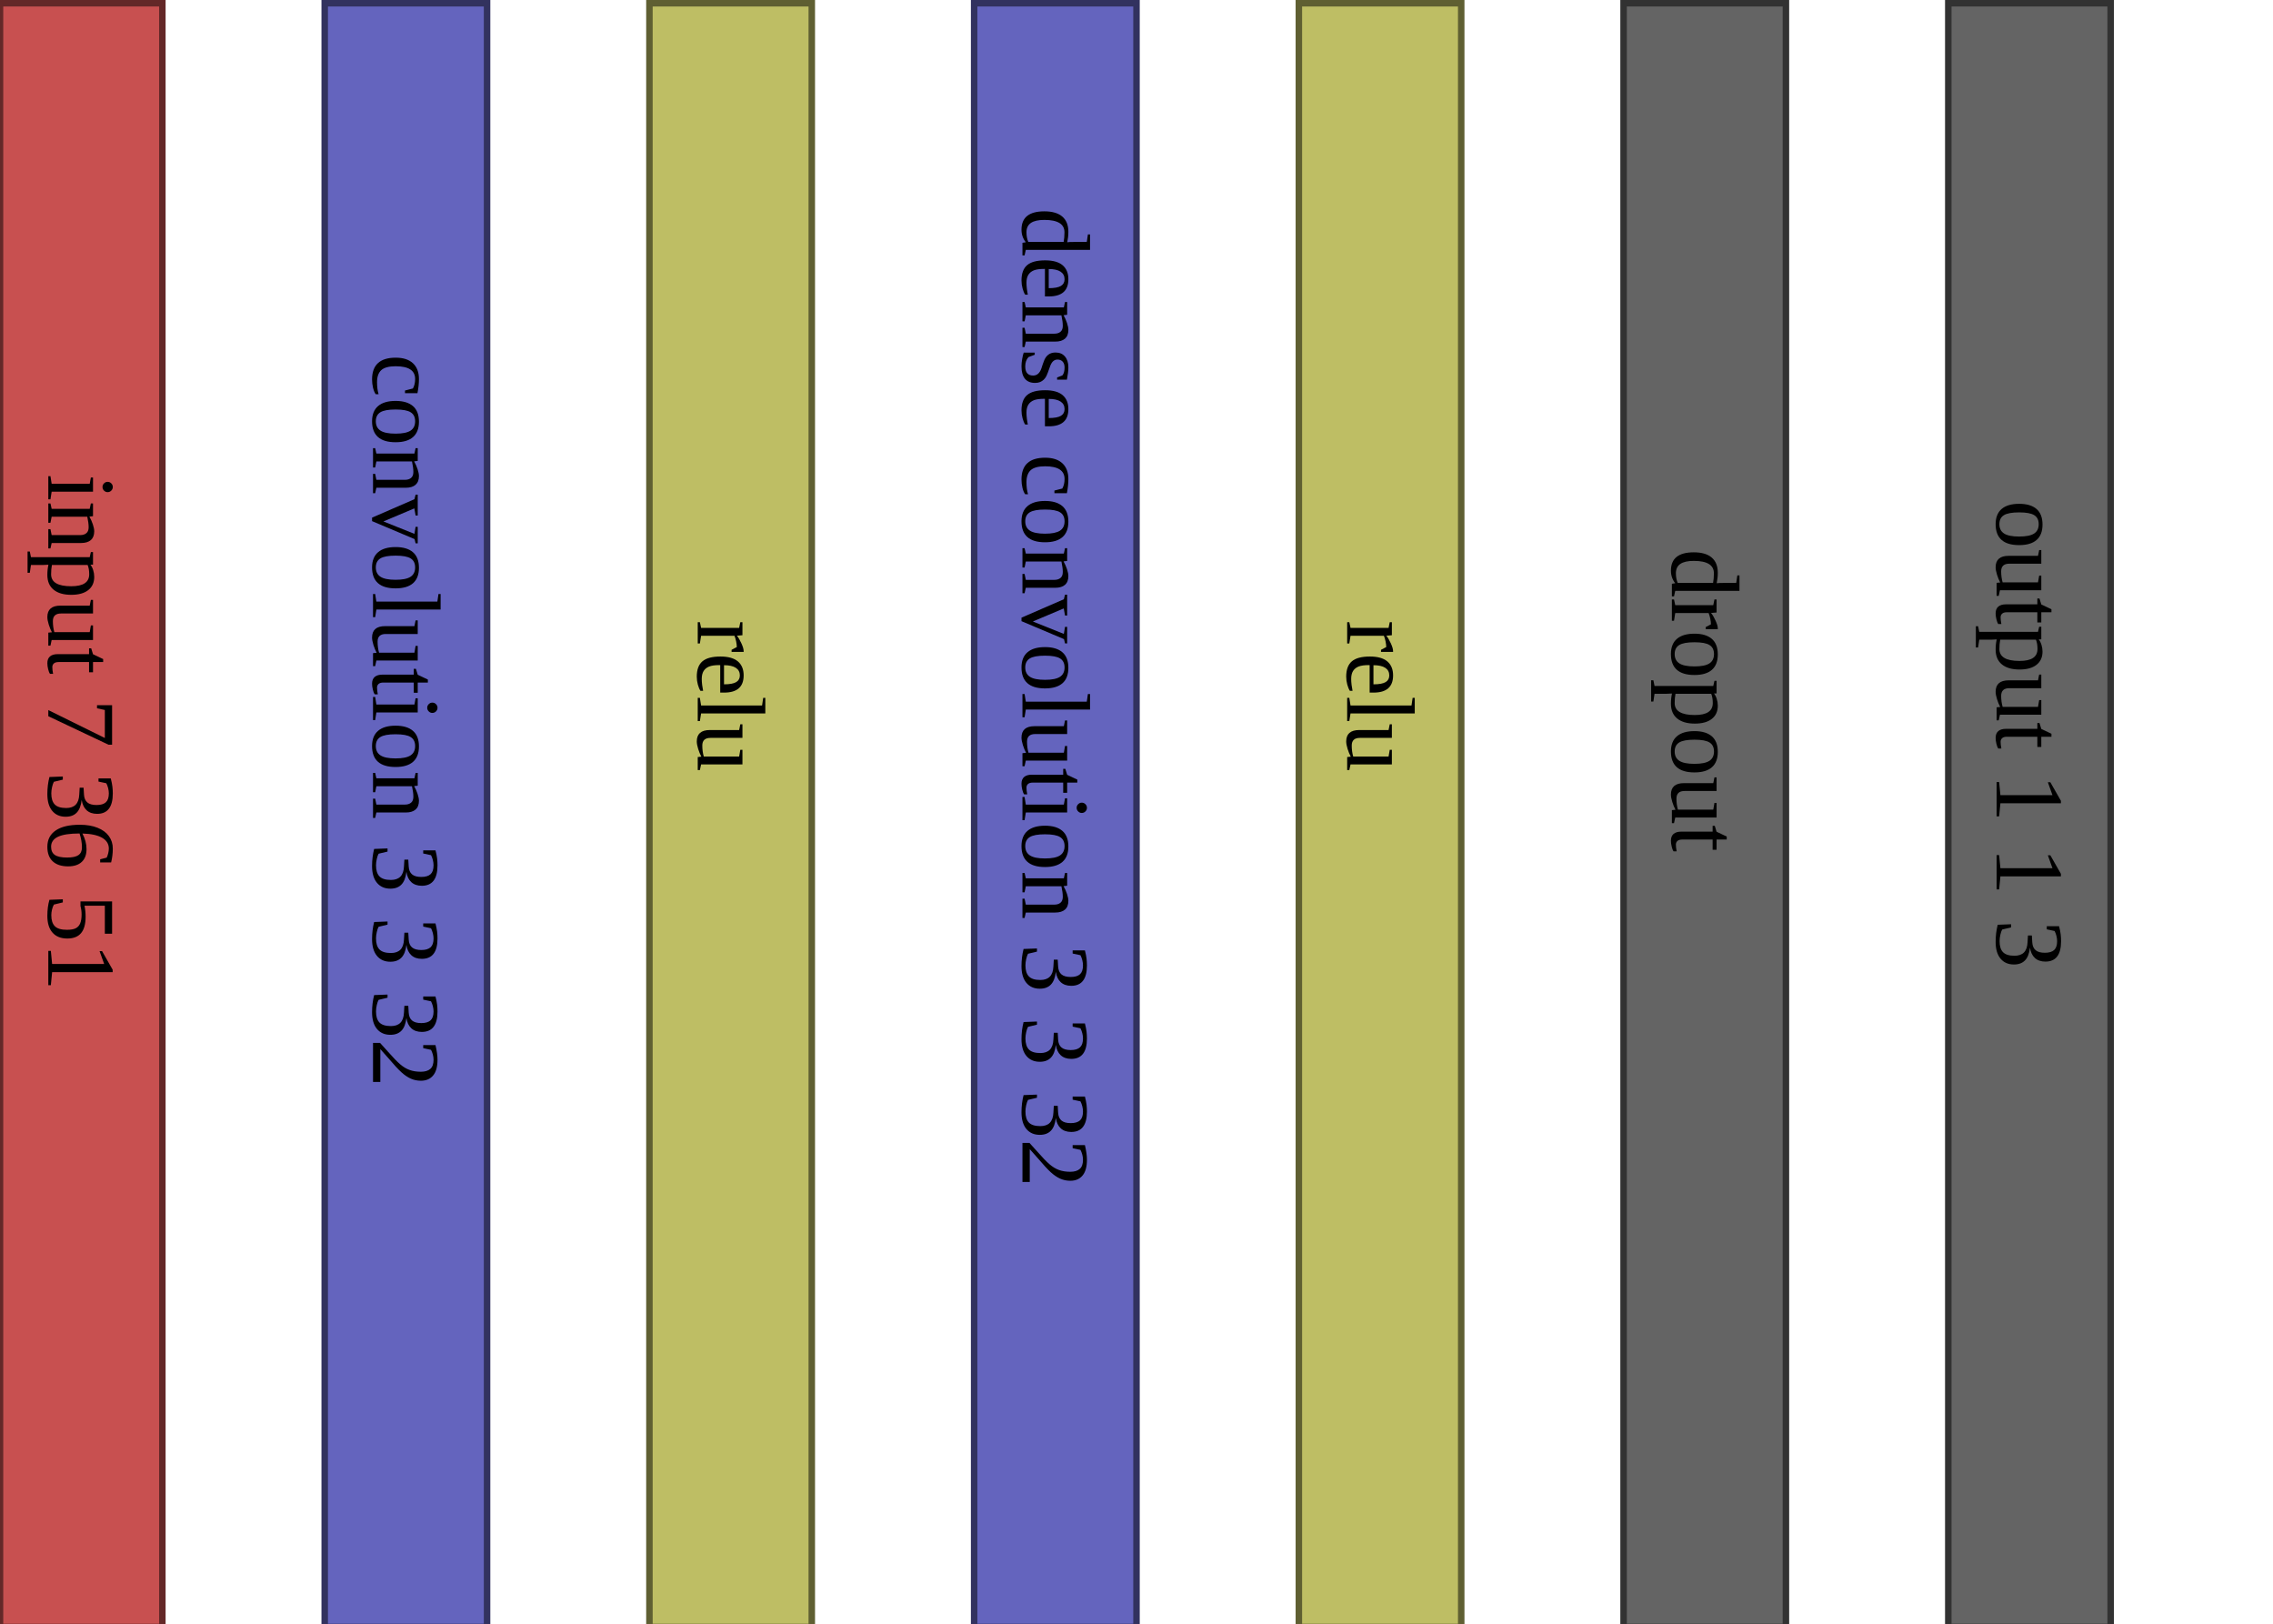
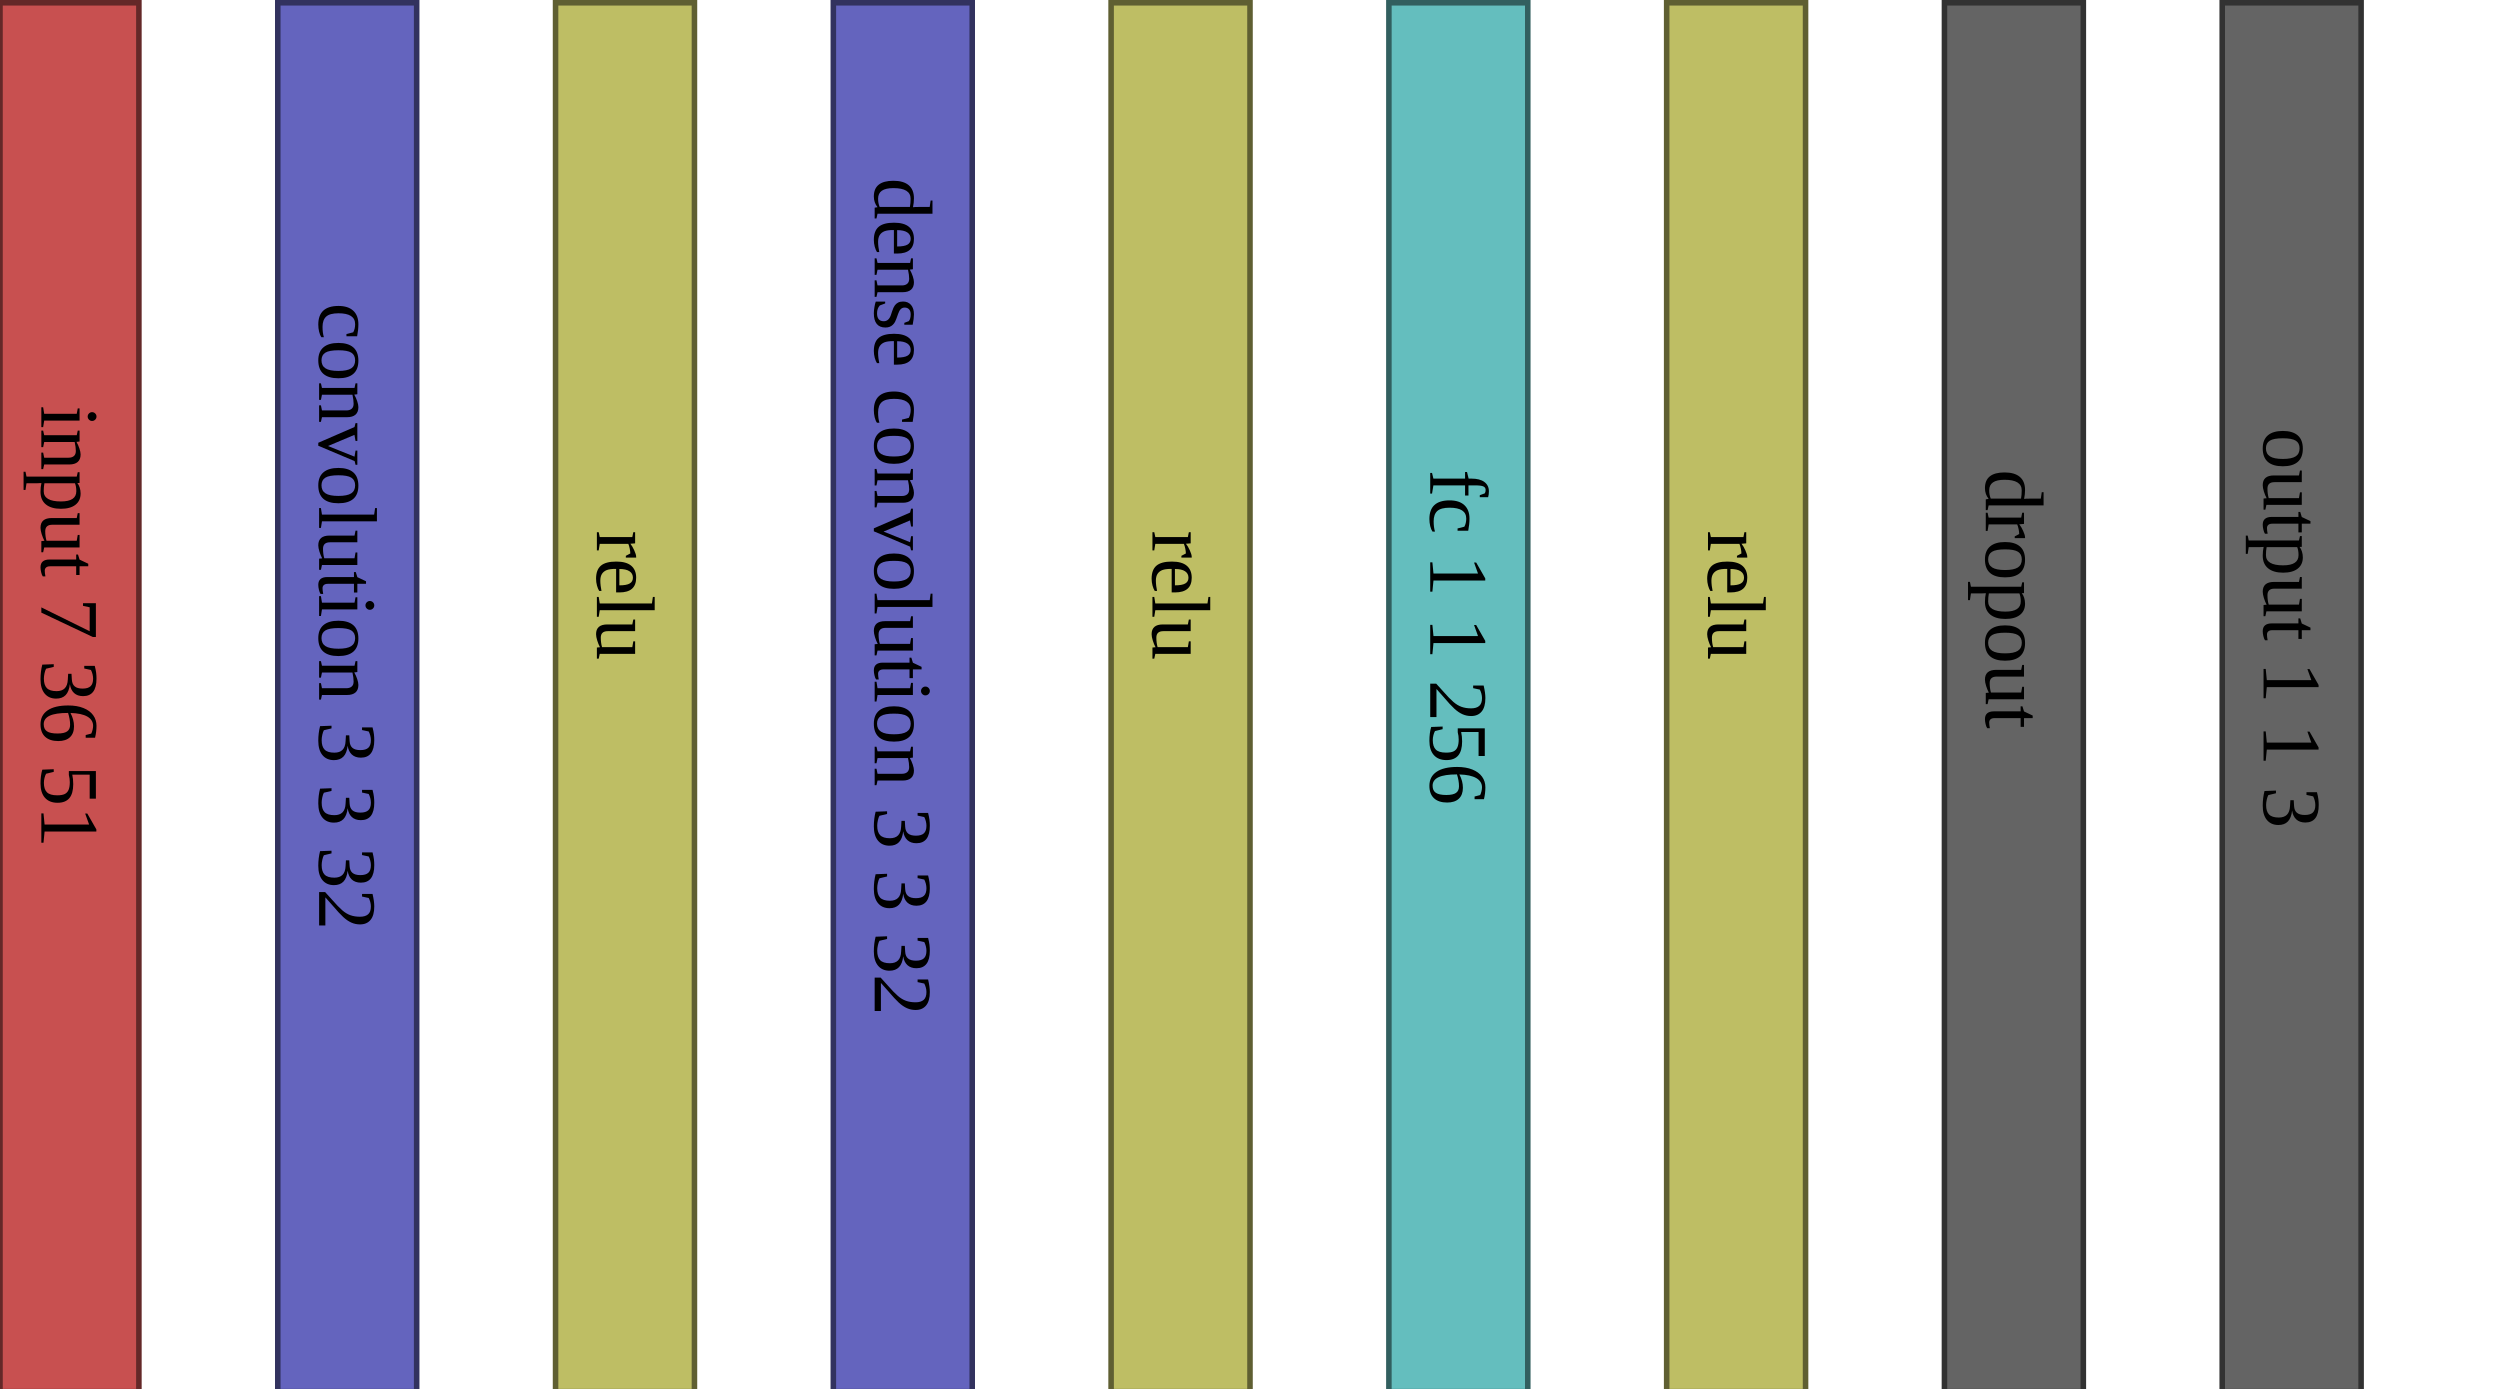
- <svg xmlns="http://www.w3.org/2000/svg" version="1.1" width="700" height="500">
+ <svg xmlns="http://www.w3.org/2000/svg" version="1.1" width="900" height="500">
  <rect x="0" y="1" width="50" height="500" fill="rgb(200,80,80)" stroke-width="2" stroke="rgb(100,40,40)" />
  <text x="25" y="146" style="font-size: 30px; writing-mode: tb; ">input 7 36 51 </text>
  <rect x="100" y="1" width="50" height="500" fill="rgb(100,100,190)" stroke-width="2" stroke="rgb(50,50,95)" />
  <text x="125" y="109" style="font-size: 30px; writing-mode: tb; ">convolution 3 3 32 </text>
  <rect x="200" y="1" width="50" height="500" fill="rgb(190,190,100)" stroke-width="2" stroke="rgb(95,95,50)" />
  <text x="225" y="191" style="font-size: 30px; writing-mode: tb; ">relu    </text>
  <rect x="300" y="1" width="50" height="500" fill="rgb(100,100,190)" stroke-width="2" stroke="rgb(50,50,95)" />
  <text x="325" y="64" style="font-size: 30px; writing-mode: tb; ">dense convolution 3 3 32 </text>
  <rect x="400" y="1" width="50" height="500" fill="rgb(190,190,100)" stroke-width="2" stroke="rgb(95,95,50)" />
  <text x="425" y="191" style="font-size: 30px; writing-mode: tb; ">relu    </text>
-   <rect x="500" y="1" width="50" height="500" fill="rgb(100,100,100)" stroke-width="2" stroke="rgb(50,50,50)" />
-   <text x="525" y="169" style="font-size: 30px; writing-mode: tb; ">dropout    </text>
-   <rect x="600" y="1" width="50" height="500" fill="rgb(100,100,100)" stroke-width="2" stroke="rgb(50,50,50)" />
-   <text x="625" y="154" style="font-size: 30px; writing-mode: tb; ">output 1 1 3 </text>
+   <rect x="500" y="1" width="50" height="500" fill="rgb(100,190,190)" stroke-width="2" stroke="rgb(50,95,95)" />
+   <text x="525" y="169" style="font-size: 30px; writing-mode: tb; ">fc 1 1 256 </text>
+   <rect x="600" y="1" width="50" height="500" fill="rgb(190,190,100)" stroke-width="2" stroke="rgb(95,95,50)" />
+   <text x="625" y="191" style="font-size: 30px; writing-mode: tb; ">relu    </text>
+   <rect x="700" y="1" width="50" height="500" fill="rgb(100,100,100)" stroke-width="2" stroke="rgb(50,50,50)" />
+   <text x="725" y="169" style="font-size: 30px; writing-mode: tb; ">dropout    </text>
+   <rect x="800" y="1" width="50" height="500" fill="rgb(100,100,100)" stroke-width="2" stroke="rgb(50,50,50)" />
+   <text x="825" y="154" style="font-size: 30px; writing-mode: tb; ">output 1 1 3 </text>
</svg>
